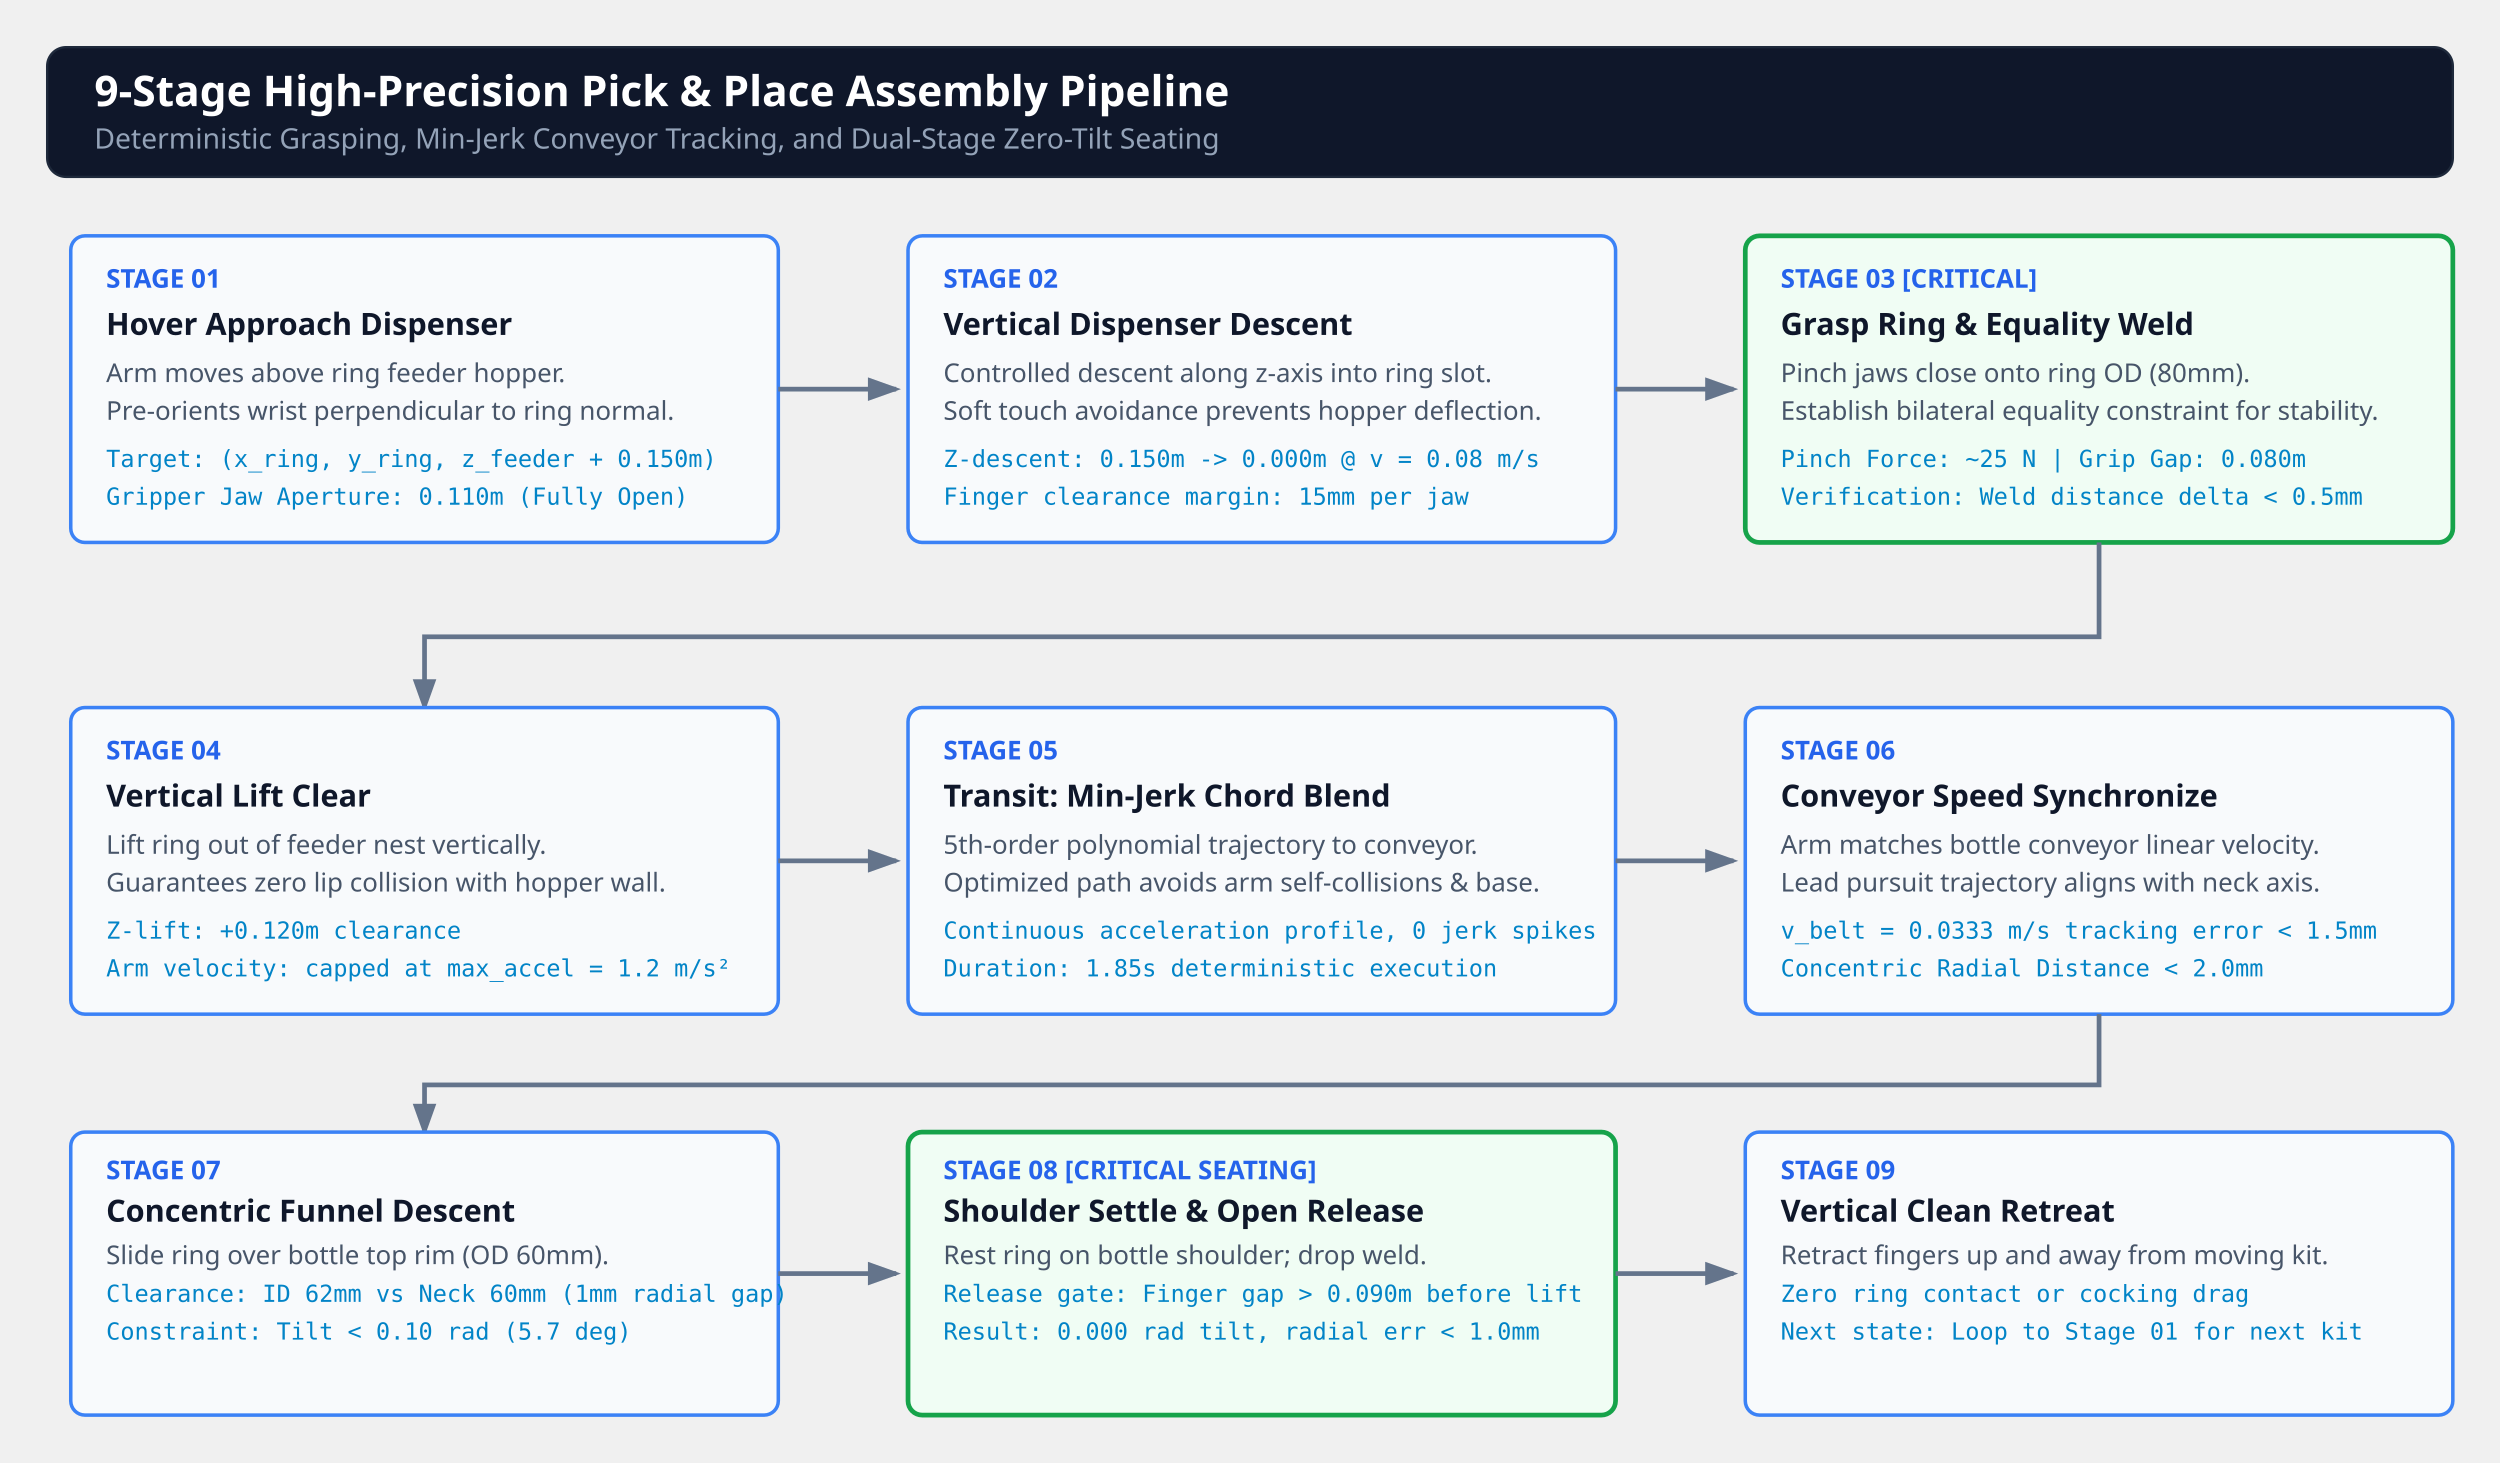
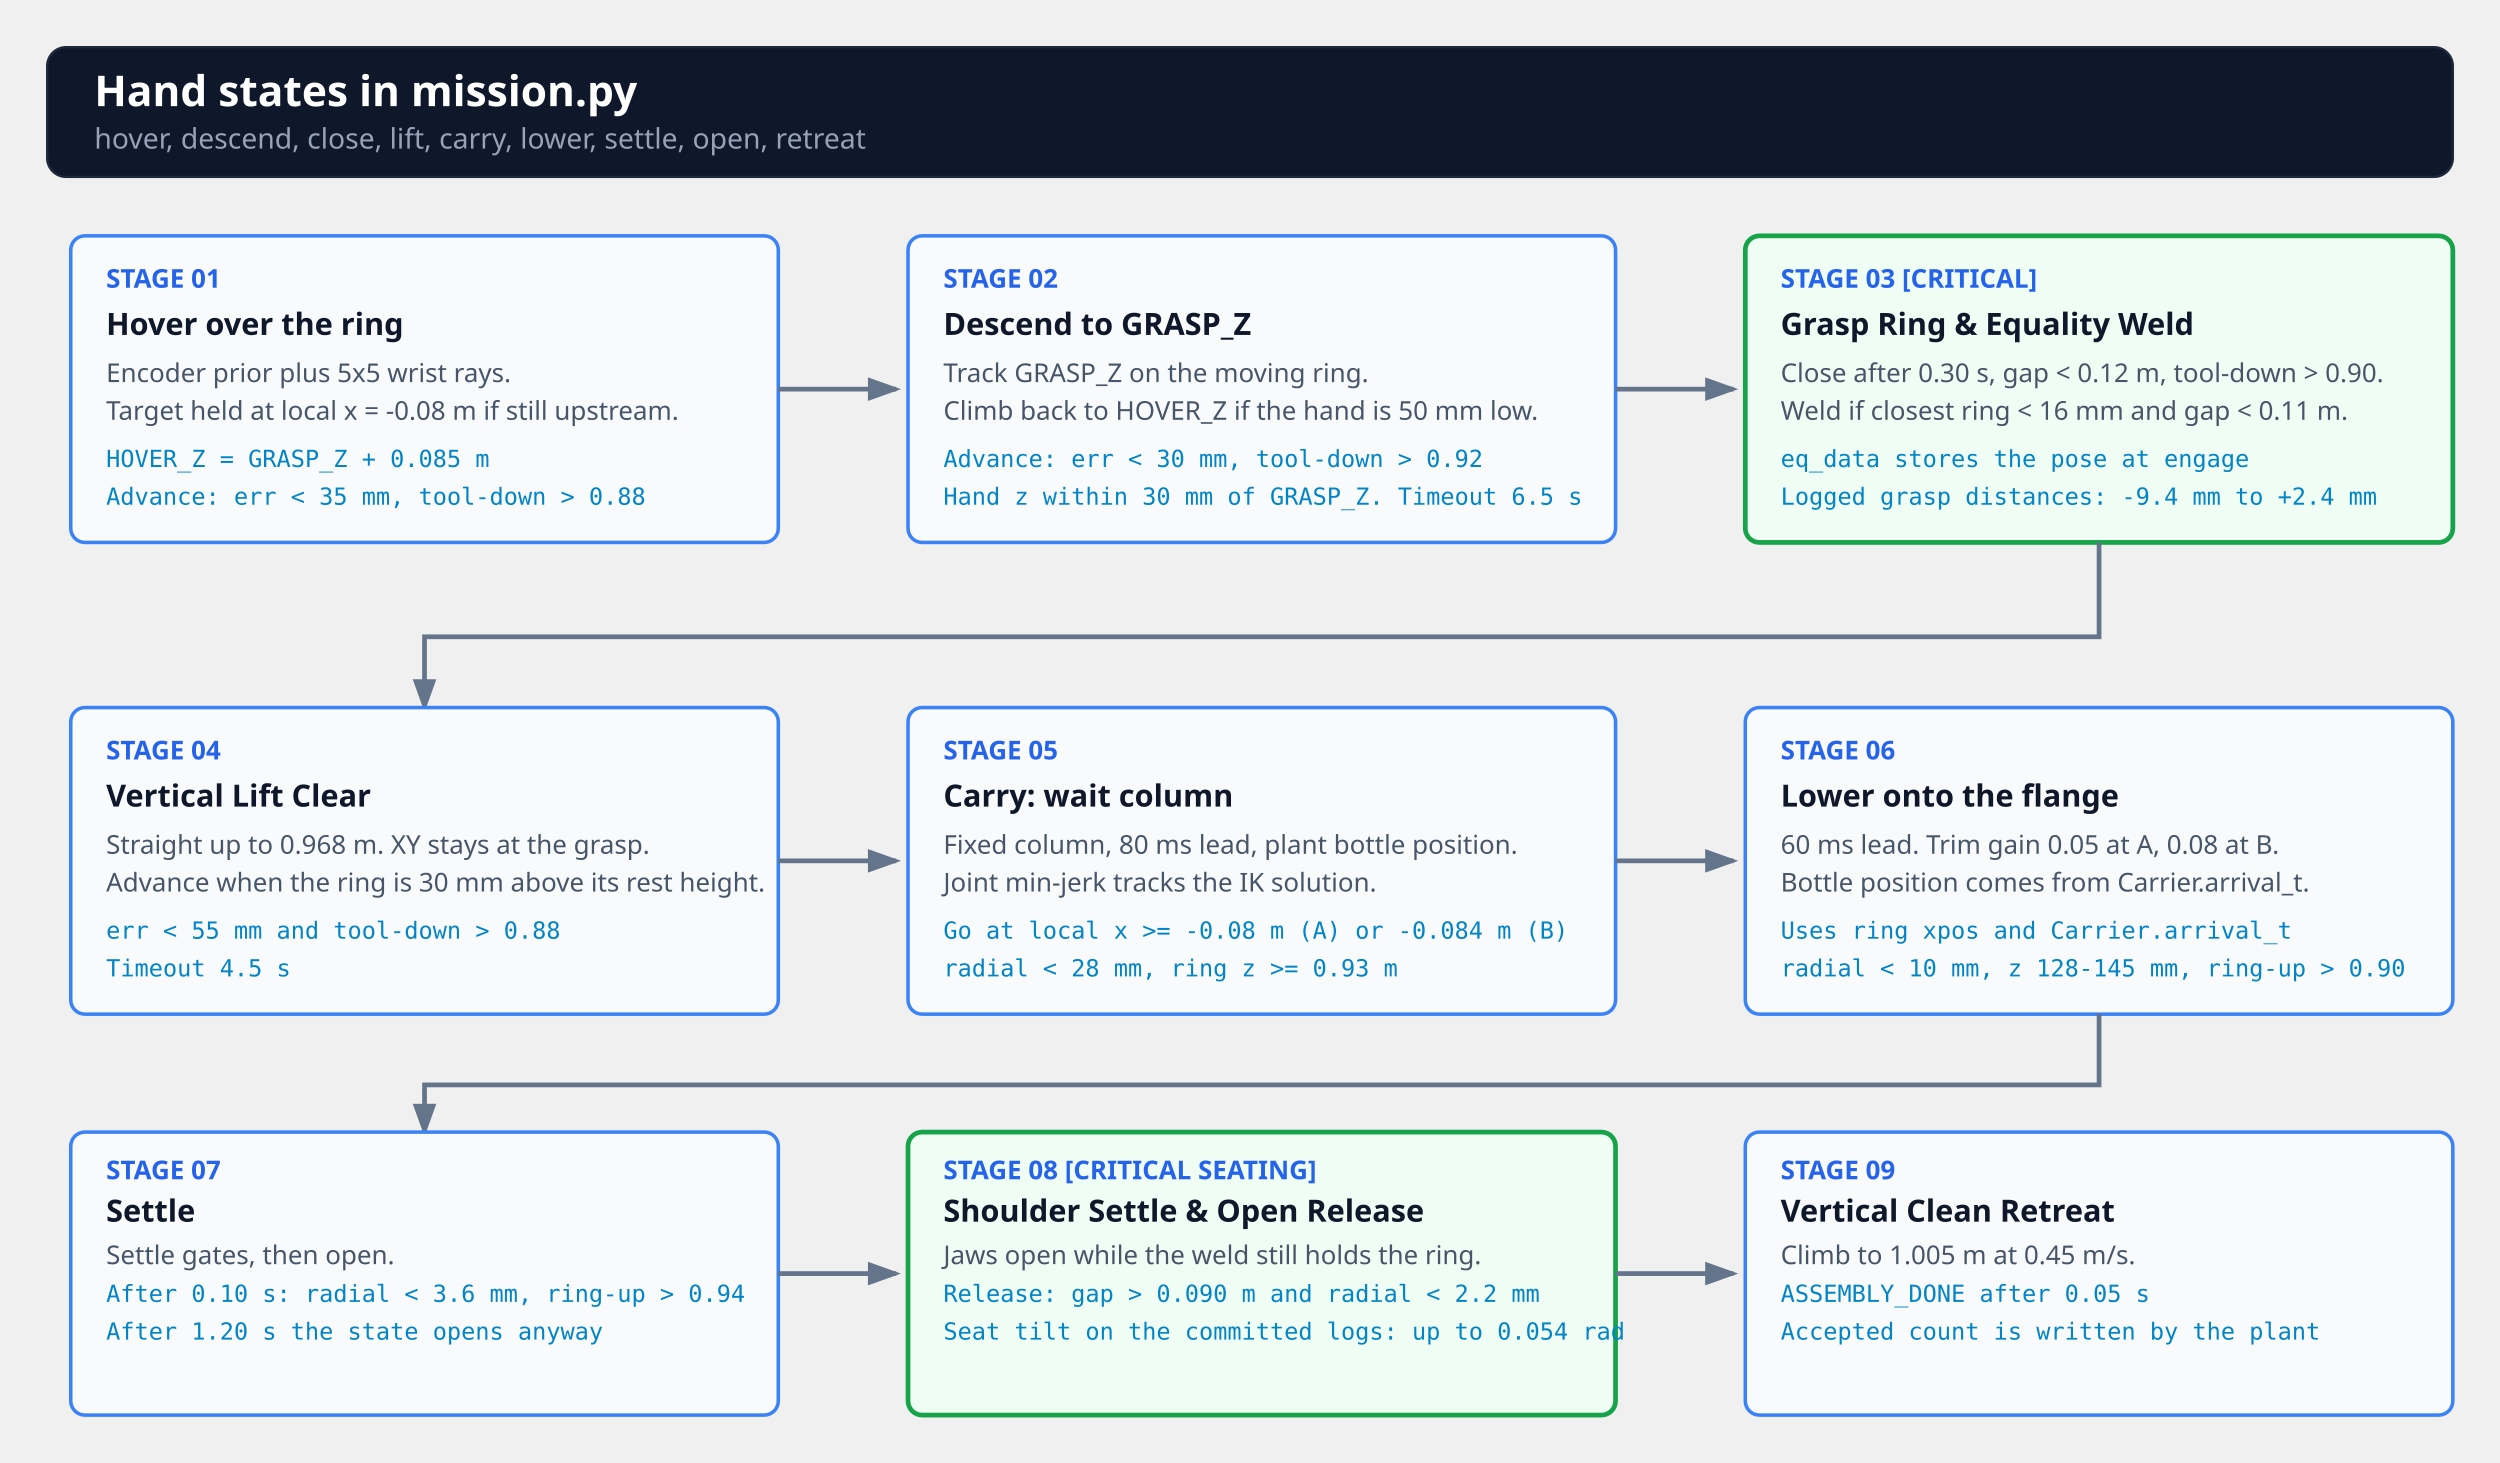
<svg xmlns="http://www.w3.org/2000/svg" viewBox="0 0 1060 620" width="100%" height="100%">
  <defs>
    <style>
      .box { rx: 6px; ry: 6px; stroke-width: 1.5px; }
      .stage-card { fill: #f8fafc; stroke: #3b82f6; }
      .stage-critical { fill: #f0fdf4; stroke: #16a34a; stroke-width: 2px; }
      .stage-num { font-family: 'Segoe UI', system-ui, sans-serif; font-size: 11px; font-weight: bold; fill: #2563eb; }
      .stage-title { font-family: 'Segoe UI', system-ui, sans-serif; font-size: 13px; font-weight: bold; fill: #0f172a; }
      .stage-desc { font-family: 'Segoe UI', system-ui, sans-serif; font-size: 11px; fill: #475569; }
      .stage-metric { font-family: 'Consolas', monospace; font-size: 10px; fill: #0284c7; }
      .title-box { fill: #0f172a; stroke: #1e293b; }
      .title { font-family: 'Segoe UI', system-ui, sans-serif; font-size: 18px; font-weight: bold; fill: #ffffff; }
      .subtitle { font-family: 'Segoe UI', system-ui, sans-serif; font-size: 12px; fill: #94a3b8; }
      .connector { stroke: #64748b; stroke-width: 2px; fill: none; marker-end: url(#arrow); }
      .flow-note { font-family: 'Segoe UI', system-ui, sans-serif; font-size: 10px; fill: #64748b; font-style: italic; }
    </style>
    <marker id="arrow" markerWidth="7" markerHeight="5" refX="6" refY="2.5" orient="auto">
      <polygon points="0 0, 7 2.5, 0 5" fill="#64748b" />
    </marker>
  </defs>
  <rect x="20" y="20" width="1020" height="55" rx="8" class="title-box" />
-   <text x="40" y="45" class="title">9-Stage High-Precision Pick &amp; Place Assembly Pipeline</text>
-   <text x="40" y="63" class="subtitle">Deterministic Grasping, Min-Jerk Conveyor Tracking, and Dual-Stage Zero-Tilt Seating</text>
+   <text x="40" y="45" class="title">Hand states in mission.py</text>
+   <text x="40" y="63" class="subtitle">hover, descend, close, lift, carry, lower, settle, open, retreat</text>
  <rect x="30" y="100" width="300" height="130" class="box stage-card" />
  <text x="45" y="122" class="stage-num">STAGE 01</text>
-   <text x="45" y="142" class="stage-title">Hover Approach Dispenser</text>
-   <text x="45" y="162" class="stage-desc">Arm moves above ring feeder hopper.</text>
-   <text x="45" y="178" class="stage-desc">Pre-orients wrist perpendicular to ring normal.</text>
-   <text x="45" y="198" class="stage-metric">Target: (x_ring, y_ring, z_feeder + 0.150m)</text>
-   <text x="45" y="214" class="stage-metric">Gripper Jaw Aperture: 0.110m (Fully Open)</text>
+   <text x="45" y="142" class="stage-title">Hover over the ring</text>
+   <text x="45" y="162" class="stage-desc">Encoder prior plus 5x5 wrist rays.</text>
+   <text x="45" y="178" class="stage-desc">Target held at local x = -0.08 m if still upstream.</text>
+   <text x="45" y="198" class="stage-metric">HOVER_Z = GRASP_Z + 0.085 m</text>
+   <text x="45" y="214" class="stage-metric">Advance: err &lt; 35 mm, tool-down &gt; 0.88</text>
  <path d="M 330 165 L 380 165" class="connector" />
  <rect x="385" y="100" width="300" height="130" class="box stage-card" />
  <text x="400" y="122" class="stage-num">STAGE 02</text>
-   <text x="400" y="142" class="stage-title">Vertical Dispenser Descent</text>
-   <text x="400" y="162" class="stage-desc">Controlled descent along z-axis into ring slot.</text>
-   <text x="400" y="178" class="stage-desc">Soft touch avoidance prevents hopper deflection.</text>
-   <text x="400" y="198" class="stage-metric">Z-descent: 0.150m -&gt; 0.000m @ v = 0.08 m/s</text>
-   <text x="400" y="214" class="stage-metric">Finger clearance margin: 15mm per jaw</text>
+   <text x="400" y="142" class="stage-title">Descend to GRASP_Z</text>
+   <text x="400" y="162" class="stage-desc">Track GRASP_Z on the moving ring.</text>
+   <text x="400" y="178" class="stage-desc">Climb back to HOVER_Z if the hand is 50 mm low.</text>
+   <text x="400" y="198" class="stage-metric">Advance: err &lt; 30 mm, tool-down &gt; 0.92</text>
+   <text x="400" y="214" class="stage-metric">Hand z within 30 mm of GRASP_Z. Timeout 6.5 s</text>
  <path d="M 685 165 L 735 165" class="connector" />
  <rect x="740" y="100" width="300" height="130" class="box stage-critical" />
  <text x="755" y="122" class="stage-num" fill="#16a34a">STAGE 03 [CRITICAL]</text>
  <text x="755" y="142" class="stage-title">Grasp Ring &amp; Equality Weld</text>
-   <text x="755" y="162" class="stage-desc">Pinch jaws close onto ring OD (80mm).</text>
-   <text x="755" y="178" class="stage-desc">Establish bilateral equality constraint for stability.</text>
-   <text x="755" y="198" class="stage-metric" fill="#16a34a">Pinch Force: ~25 N | Grip Gap: 0.080m</text>
-   <text x="755" y="214" class="stage-metric" fill="#16a34a">Verification: Weld distance delta &lt; 0.5mm</text>
+   <text x="755" y="162" class="stage-desc">Close after 0.30 s, gap &lt; 0.12 m, tool-down &gt; 0.90.</text>
+   <text x="755" y="178" class="stage-desc">Weld if closest ring &lt; 16 mm and gap &lt; 0.11 m.</text>
+   <text x="755" y="198" class="stage-metric" fill="#16a34a">eq_data stores the pose at engage</text>
+   <text x="755" y="214" class="stage-metric" fill="#16a34a">Logged grasp distances: -9.4 mm to +2.4 mm</text>
  <path d="M 890 230 L 890 270 L 180 270 L 180 300" class="connector" />
  <rect x="30" y="300" width="300" height="130" class="box stage-card" />
  <text x="45" y="322" class="stage-num">STAGE 04</text>
  <text x="45" y="342" class="stage-title">Vertical Lift Clear</text>
-   <text x="45" y="362" class="stage-desc">Lift ring out of feeder nest vertically.</text>
-   <text x="45" y="378" class="stage-desc">Guarantees zero lip collision with hopper wall.</text>
-   <text x="45" y="398" class="stage-metric">Z-lift: +0.120m clearance</text>
-   <text x="45" y="414" class="stage-metric">Arm velocity: capped at max_accel = 1.2 m/s²</text>
+   <text x="45" y="362" class="stage-desc">Straight up to 0.968 m. XY stays at the grasp.</text>
+   <text x="45" y="378" class="stage-desc">Advance when the ring is 30 mm above its rest height.</text>
+   <text x="45" y="398" class="stage-metric">err &lt; 55 mm and tool-down &gt; 0.88</text>
+   <text x="45" y="414" class="stage-metric">Timeout 4.5 s</text>
  <path d="M 330 365 L 380 365" class="connector" />
  <rect x="385" y="300" width="300" height="130" class="box stage-card" />
  <text x="400" y="322" class="stage-num">STAGE 05</text>
-   <text x="400" y="342" class="stage-title">Transit: Min-Jerk Chord Blend</text>
-   <text x="400" y="362" class="stage-desc">5th-order polynomial trajectory to conveyor.</text>
-   <text x="400" y="378" class="stage-desc">Optimized path avoids arm self-collisions &amp; base.</text>
-   <text x="400" y="398" class="stage-metric">Continuous acceleration profile, 0 jerk spikes</text>
-   <text x="400" y="414" class="stage-metric">Duration: 1.85s deterministic execution</text>
+   <text x="400" y="342" class="stage-title">Carry: wait column</text>
+   <text x="400" y="362" class="stage-desc">Fixed column, 80 ms lead, plant bottle position.</text>
+   <text x="400" y="378" class="stage-desc">Joint min-jerk tracks the IK solution.</text>
+   <text x="400" y="398" class="stage-metric">Go at local x &gt;= -0.08 m (A) or -0.084 m (B)</text>
+   <text x="400" y="414" class="stage-metric">radial &lt; 28 mm, ring z &gt;= 0.93 m</text>
  <path d="M 685 365 L 735 365" class="connector" />
  <rect x="740" y="300" width="300" height="130" class="box stage-card" />
  <text x="755" y="322" class="stage-num">STAGE 06</text>
-   <text x="755" y="342" class="stage-title">Conveyor Speed Synchronize</text>
-   <text x="755" y="362" class="stage-desc">Arm matches bottle conveyor linear velocity.</text>
-   <text x="755" y="378" class="stage-desc">Lead pursuit trajectory aligns with neck axis.</text>
-   <text x="755" y="398" class="stage-metric">v_belt = 0.0333 m/s tracking error &lt; 1.5mm</text>
-   <text x="755" y="414" class="stage-metric">Concentric Radial Distance &lt; 2.0mm</text>
+   <text x="755" y="342" class="stage-title">Lower onto the flange</text>
+   <text x="755" y="362" class="stage-desc">60 ms lead. Trim gain 0.05 at A, 0.08 at B.</text>
+   <text x="755" y="378" class="stage-desc">Bottle position comes from Carrier.arrival_t.</text>
+   <text x="755" y="398" class="stage-metric">Uses ring xpos and Carrier.arrival_t</text>
+   <text x="755" y="414" class="stage-metric">radial &lt; 10 mm, z 128-145 mm, ring-up &gt; 0.90</text>
  <path d="M 890 430 L 890 460 L 180 460 L 180 480" class="connector" />
  <rect x="30" y="480" width="300" height="120" class="box stage-card" />
  <text x="45" y="500" class="stage-num">STAGE 07</text>
-   <text x="45" y="518" class="stage-title">Concentric Funnel Descent</text>
-   <text x="45" y="536" class="stage-desc">Slide ring over bottle top rim (OD 60mm).</text>
-   <text x="45" y="552" class="stage-metric">Clearance: ID 62mm vs Neck 60mm (1mm radial gap)</text>
-   <text x="45" y="568" class="stage-metric">Constraint: Tilt &lt; 0.10 rad (5.7 deg)</text>
+   <text x="45" y="518" class="stage-title">Settle</text>
+   <text x="45" y="536" class="stage-desc">Settle gates, then open.</text>
+   <text x="45" y="552" class="stage-metric">After 0.10 s: radial &lt; 3.6 mm, ring-up &gt; 0.94</text>
+   <text x="45" y="568" class="stage-metric">After 1.20 s the state opens anyway</text>
  <path d="M 330 540 L 380 540" class="connector" />
  <rect x="385" y="480" width="300" height="120" class="box stage-critical" />
  <text x="400" y="500" class="stage-num" fill="#16a34a">STAGE 08 [CRITICAL SEATING]</text>
  <text x="400" y="518" class="stage-title">Shoulder Settle &amp; Open Release</text>
-   <text x="400" y="536" class="stage-desc">Rest ring on bottle shoulder; drop weld.</text>
-   <text x="400" y="552" class="stage-metric" fill="#16a34a">Release gate: Finger gap &gt; 0.090m before lift</text>
-   <text x="400" y="568" class="stage-metric" fill="#16a34a">Result: 0.000 rad tilt, radial err &lt; 1.0mm</text>
+   <text x="400" y="536" class="stage-desc">Jaws open while the weld still holds the ring.</text>
+   <text x="400" y="552" class="stage-metric" fill="#16a34a">Release: gap &gt; 0.090 m and radial &lt; 2.2 mm</text>
+   <text x="400" y="568" class="stage-metric" fill="#16a34a">Seat tilt on the committed logs: up to 0.054 rad</text>
  <path d="M 685 540 L 735 540" class="connector" />
  <rect x="740" y="480" width="300" height="120" class="box stage-card" />
  <text x="755" y="500" class="stage-num">STAGE 09</text>
  <text x="755" y="518" class="stage-title">Vertical Clean Retreat</text>
-   <text x="755" y="536" class="stage-desc">Retract fingers up and away from moving kit.</text>
-   <text x="755" y="552" class="stage-metric">Zero ring contact or cocking drag</text>
-   <text x="755" y="568" class="stage-metric">Next state: Loop to Stage 01 for next kit</text>
+   <text x="755" y="536" class="stage-desc">Climb to 1.005 m at 0.45 m/s.</text>
+   <text x="755" y="552" class="stage-metric">ASSEMBLY_DONE after 0.05 s</text>
+   <text x="755" y="568" class="stage-metric">Accepted count is written by the plant</text>
</svg>
